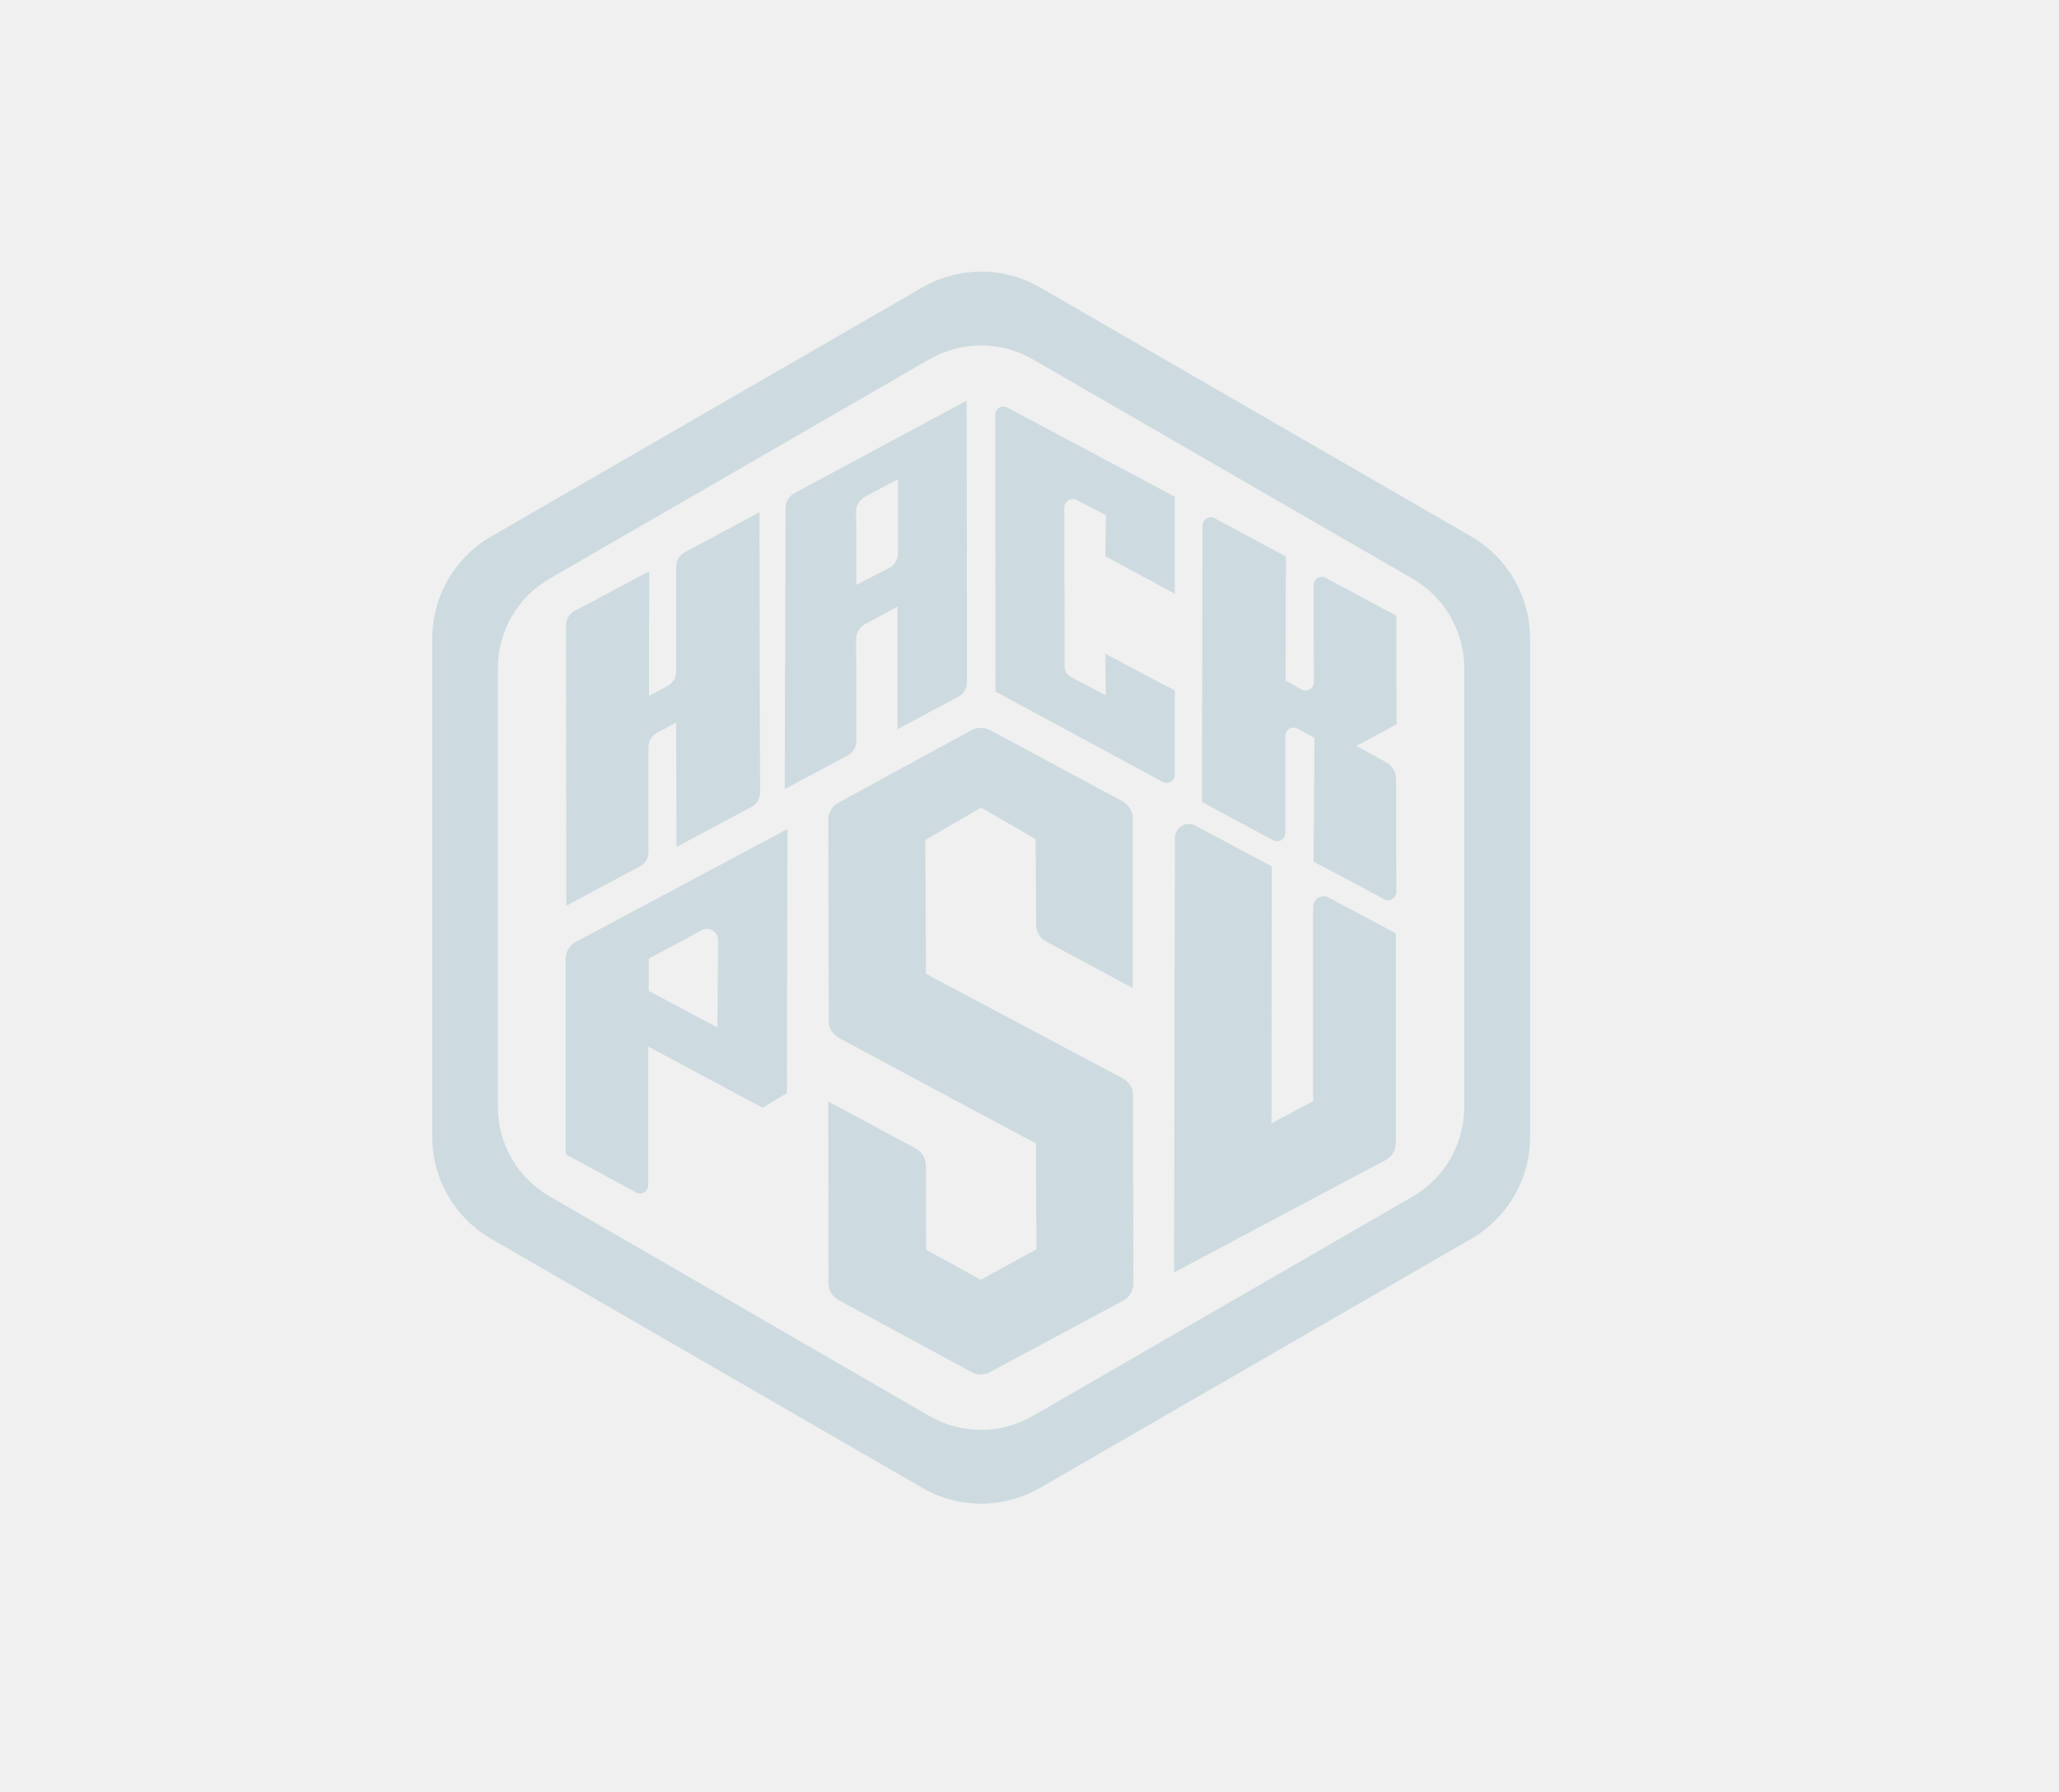
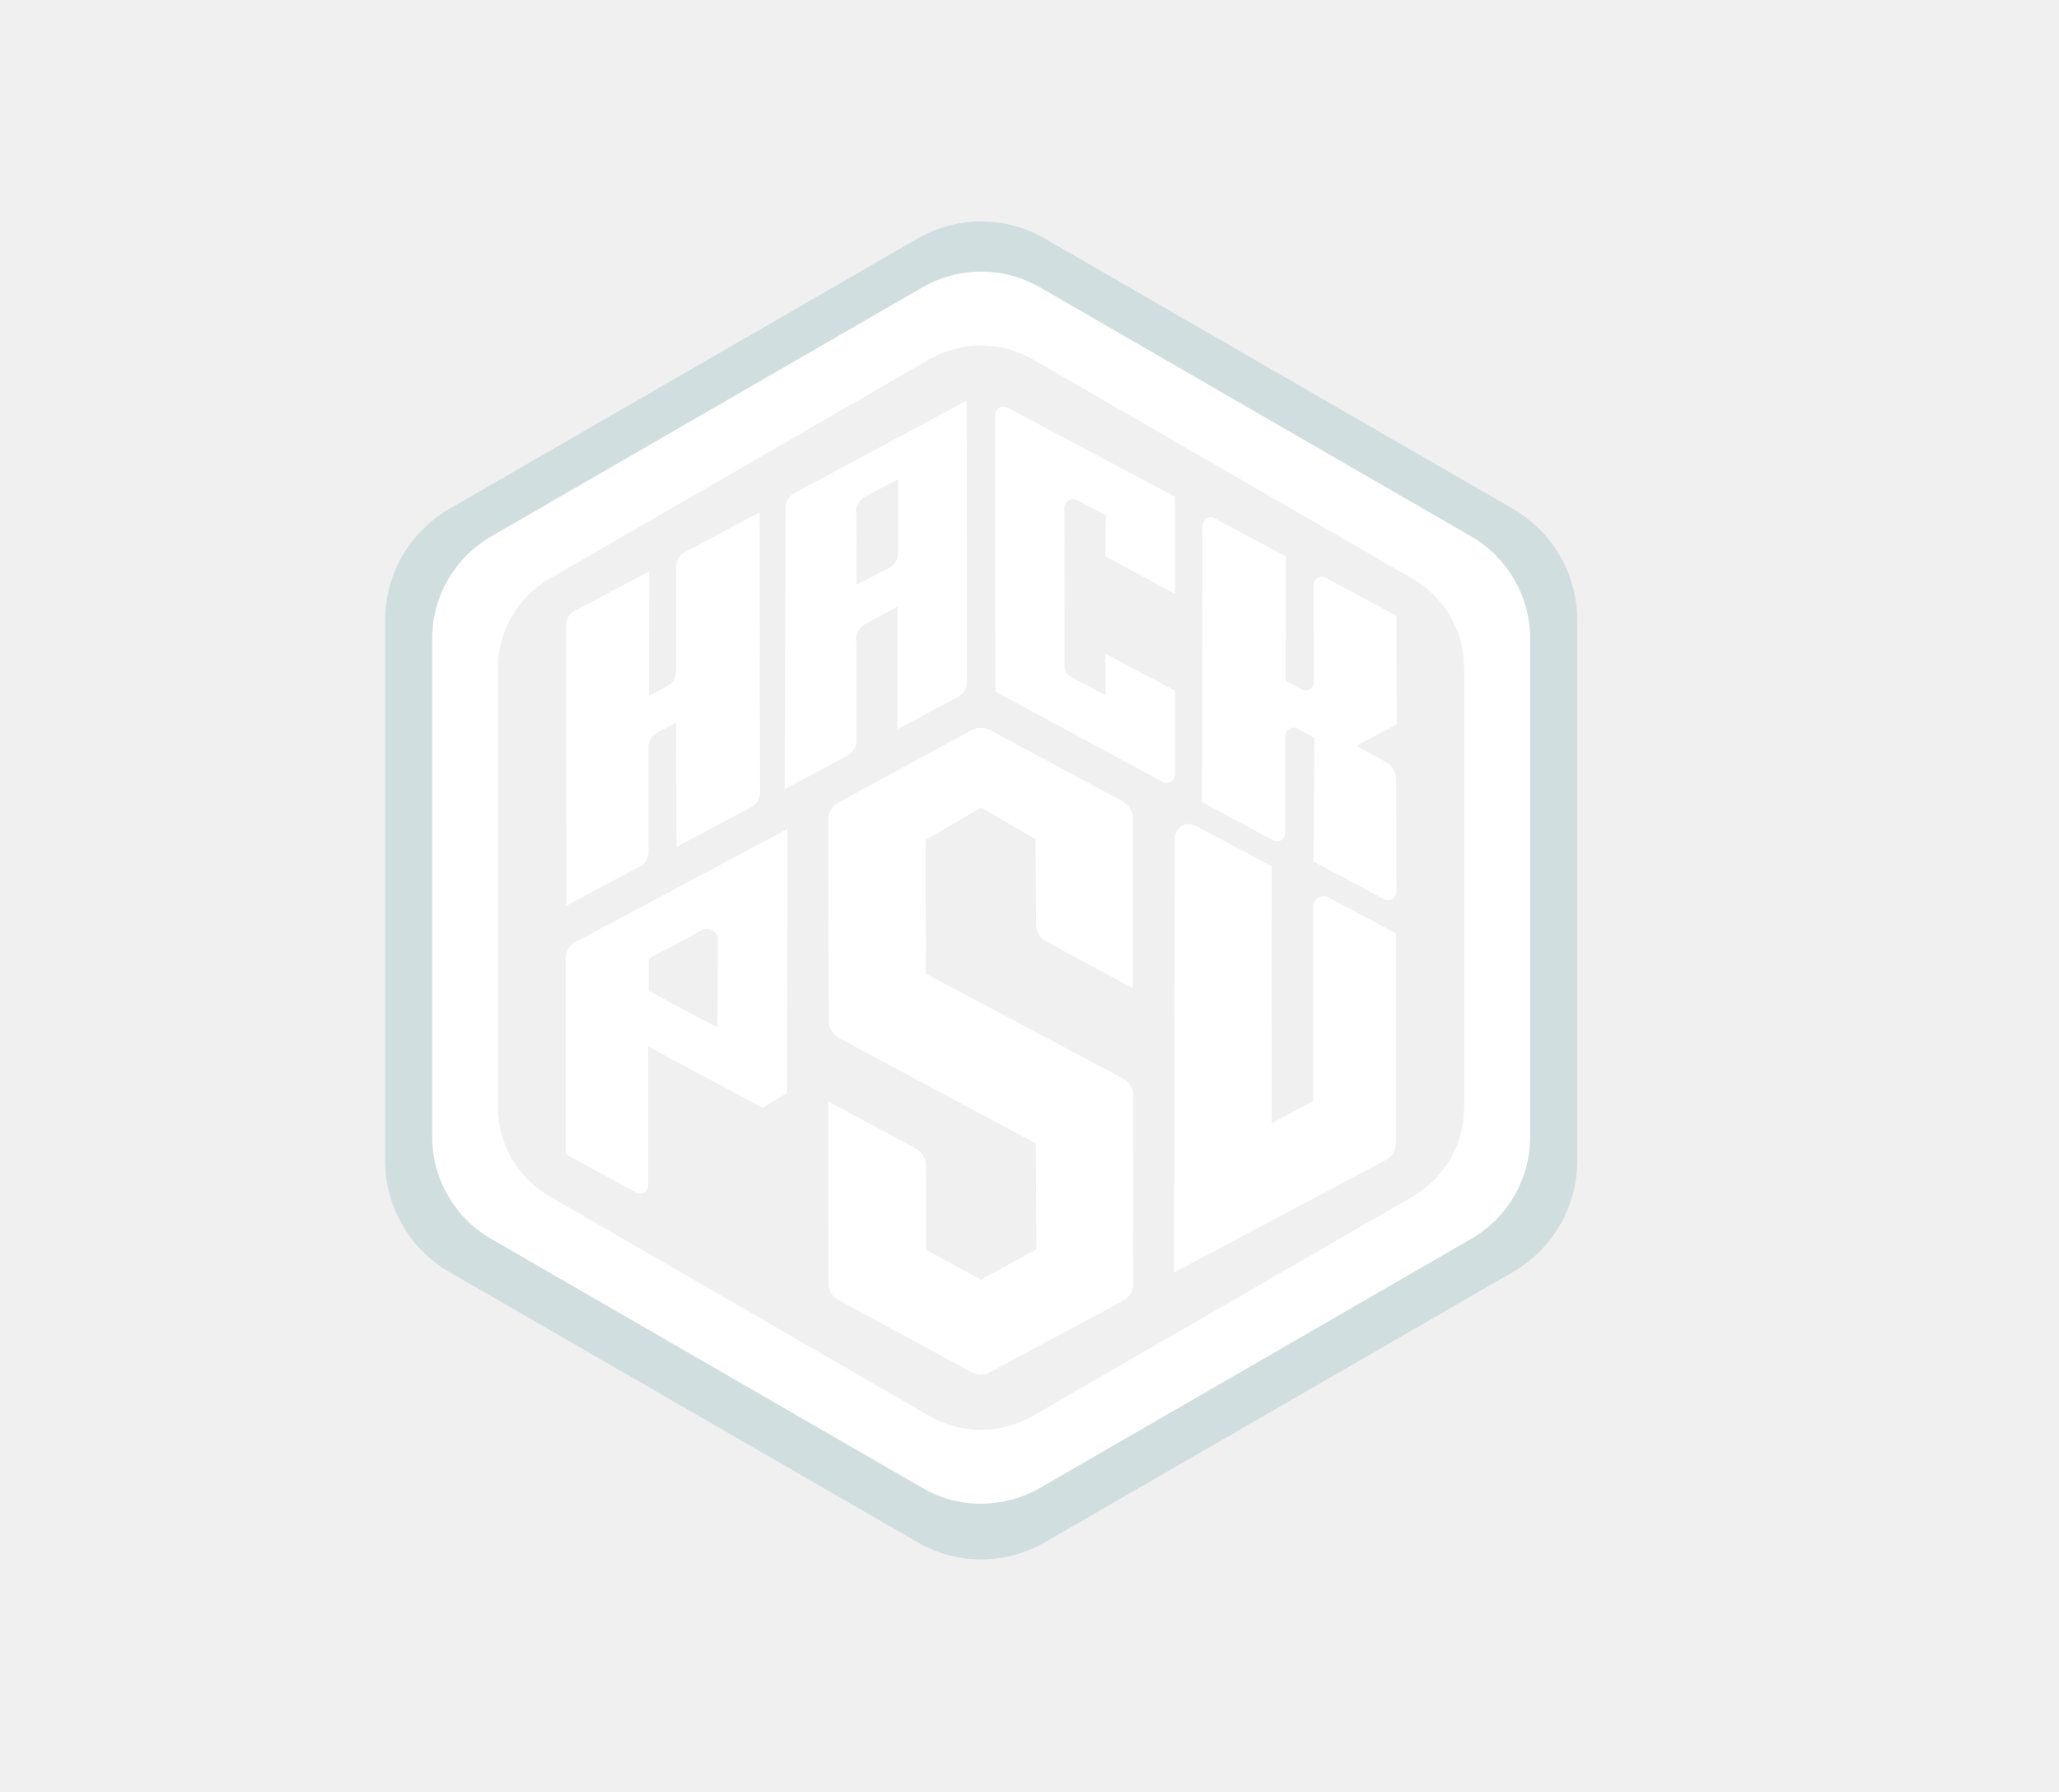
<svg xmlns="http://www.w3.org/2000/svg" version="1.1" id="Layer_1" x="0px" y="0px" viewBox="0 0 743.6 647.2" style="enable-background:new 0 0 743.6 647.2;" xml:space="preserve">
  <style type="text/css">
- 	.st0{fill:#FFFFFF;}
- 	.st1{opacity:0.2;}
- 	.st2{fill:#074A66;}
+ 	.st0{fill:#D1DEDF;}
+ 	.st1{fill:#FFFFFF;}
</style>
+   <path class="st0" d="M546.6,183.9L377.4,86.2c-14.2-8.3-31.8-8.3-46.1,0l-169.2,97.7c-14.2,8.3-23,23.5-23,40v195.4  c0,16.5,8.8,31.7,23,40L331.3,557c14.2,8.3,31.8,8.3,46.1,0l169.2-97.7c14.2-8.3,23-23.5,23-40V223.9  C569.6,207.5,560.8,192.2,546.6,183.9z M543.8,407.6c0,14.5-7.7,27.9-20.3,35.2l-148.9,86c-12.6,7.3-28,7.3-40.6,0l-148.9-86.1  c-12.6-7.3-20.3-20.6-20.3-35.2V235.6c0-14.5,7.7-27.9,20.3-35.2l148.9-86c12.6-7.3,28-7.3,40.6,0l148.9,86  c12.6,7.3,20.3,20.6,20.3,35.2V407.6L543.8,407.6z" />
  <g>
-     <path class="st0" d="M405.5,389.5c-23.7-12.6-47.4-25.2-71.1-37.8c-0.1-16.1-0.1-32.2-0.2-48.3c6.7-3.9,13.4-7.8,20.1-11.7   c8.7,5,11,6.3,19.7,11.4l0.2,30.9c0,2.6,1.4,4.9,3.7,6.1c10.4,5.6,20.8,11.2,31.2,16.8c0-20.4,0-40.9,0-61.3c0-2.6-1.4-4.9-3.7-6.2   l-47.8-25.7c-2.1-1.1-4.6-1.1-6.7,0c-16,8.7-32.1,17.4-48.1,26.2c-2.3,1.2-3.7,3.6-3.7,6.2l0.2,72.7c0,2.6,1.4,4.9,3.7,6.1   c25.8,13.9,71.1,38.1,71.1,38.1l0.2,38.2l-20.1,11l-19.7-10.8l-0.1-30.4c0-2.6-1.4-4.9-3.7-6.2l-31.6-17c0,0,0,41.5,0.1,65.7   c0,2.6,1.4,4.9,3.7,6.1c16,8.7,32,17.3,48,26c2.1,1.1,4.6,1.1,6.6,0c16-8.6,32.1-17.2,48.1-25.8c2.3-1.2,3.7-3.6,3.7-6.2   c0-22.7-0.1-45.4-0.1-68.1C409.2,393,407.8,390.7,405.5,389.5z" />
-     <path class="st0" d="M204.3,346.3c0,23.5,0,47.1,0,70.6c8.5,4.6,16.9,9.2,25.4,13.8c2,1.1,4.4-0.4,4.4-2.6c0-16.7,0-33.4,0-50.1   c13.8,7.4,27.5,14.7,41.3,22.1c3.9-2.3,5-3,8.8-5.3c0.1-31.8,0.1-63.6,0.2-95.4c-25.5,13.6-51,27.2-76.5,40.8   C205.7,341.4,204.3,343.8,204.3,346.3z M253.4,336c2.7-1.4,5.9,0.5,5.9,3.5c-0.1,10.5-0.1,21.1-0.2,31.6   c-8.3-4.4-16.5-8.8-24.8-13.2c0-5.3,0-6.4,0-11.7C240.7,342.9,247,339.5,253.4,336z" />
-     <path class="st0" d="M231,313c2-1,3.2-3.1,3.2-5.3c0-12.6,0-25.2,0-37.8c0-2.2,1.2-4.2,3.2-5.3l6.8-3.6l0.1,44.9   c9-4.8,18-9.6,27-14.4c2-1,3.2-3.1,3.2-5.3c-0.1-33.7-0.2-67.5-0.2-101.2c-9,4.8-17.9,9.6-26.9,14.4c-2,1-3.2,3.1-3.2,5.3   c0,12.6,0,25.2,0,37.8c0,2.2-1.2,4.3-3.2,5.3l-6.6,3.5c0-15,0-30,0.1-45c-9,4.8-17.9,9.5-26.9,14.3c-2,1-3.2,3.1-3.2,5.3l0.1,101.3   C213.2,322.4,222.1,317.7,231,313z" />
-     <path class="st0" d="M309.3,267.6c0-12.3,0-24.5-0.1-36.8c0-2.2,1.2-4.2,3.1-5.3c3.9-2.1,7.9-4.3,11.8-6.4c0,14.8,0,29.5,0,44.3   c7.3-3.9,14.6-7.8,21.9-11.7c2-1,3.2-3.1,3.2-5.3c0-33.9,0-67.8-0.1-101.7l-62.2,33.4c-1.9,1-3.2,3.1-3.2,5.3   c-0.1,33.9-0.2,67.7-0.3,101.6c7.5-4,15-8,22.5-12C308.1,271.8,309.3,269.8,309.3,267.6z M312.4,179.4c4-2.1,7.9-4.2,11.9-6.3v26.8   c0,2.2-1.3,4.3-3.3,5.3c-3.9,2-7.8,4-11.7,6c0-8.9,0-17.7-0.1-26.6C309.2,182.5,310.5,180.5,312.4,179.4z" />
-     <path class="st0" d="M504.3,222.4c-8.5-4.6-17-9.1-25.5-13.7c-2-1.1-4.4,0.4-4.4,2.7c0,11.7,0.1,23.4,0.1,35c0,2.3-2.5,3.7-4.5,2.6   l-5.7-3.2l0.1-44.8c-8.6-4.6-17.1-9.2-25.7-13.8c-2-1.1-4.4,0.4-4.4,2.6c-0.1,33.3-0.2,66.6-0.2,99.9c8.6,4.6,17.1,9.2,25.7,13.8   c2,1.1,4.4-0.4,4.4-2.6v-35.1c0-2.3,2.4-3.7,4.4-2.6s4.1,2.2,6.1,3.3l-0.3,44.7c8.5,4.5,17,9,25.5,13.6c2,1.1,4.4-0.4,4.4-2.7   l-0.1-40.7c0-2.5-1.4-4.9-3.6-6.1l-10.7-5.9l14.5-7.8C504.3,244,504.3,240.3,504.3,222.4z" />
-     <path class="st0" d="M424.3,249.4c-8.4-4.4-16.7-8.8-25.1-13.3c0,5,0.1,10,0.1,15c-4.2-2.2-8.5-4.5-12.7-6.7   c-1.3-0.7-2.1-2.1-2.1-3.5l-0.1-57.6c0-2.2,2.4-3.7,4.4-2.7c3.5,1.8,7.1,3.6,10.6,5.5c-0.1,4.9-0.2,9.8-0.2,14.8l25.1,13.6v-35.1   c-20.2-10.7-40.3-21.5-60.5-32.2c-2-1.1-4.4,0.4-4.4,2.7c0,33.3,0.1,66.6,0.1,99.9c20.1,10.9,40.3,21.7,60.4,32.6   c2,1.1,4.4-0.4,4.4-2.6C424.3,269.6,424.3,259.5,424.3,249.4z" />
-     <path class="st0" d="M474.2,327.7c0,23.3,0,46.7,0,70c-5,2.7-10,5.3-15,8l0.1-92.8l-27.6-14.7c-3.3-1.8-7.3,0.6-7.4,4.4   c-0.1,52.3-0.2,104.7-0.3,157c25.5-13.5,50.9-27.1,76.4-40.6c2.3-1.2,3.7-3.6,3.7-6.2c0-25.2,0-50.5,0-75.7   c-8.1-4.3-16.1-8.6-24.2-12.9C477.5,322.7,474.2,324.6,474.2,327.7z" />
-     <path class="st0" d="M531.4,193.8l-155.8-90c-13.1-7.6-29.3-7.6-42.5,0l-155.8,90c-13.1,7.6-21.2,21.6-21.2,36.8v180   c0,15.2,8.1,29.2,21.2,36.8l155.8,90c13.1,7.6,29.3,7.6,42.5,0l155.8-90c13.1-7.6,21.2-21.6,21.2-36.8v-180   C552.6,215.5,544.5,201.4,531.4,193.8z M528.8,399.8c0,13.4-7.1,25.7-18.7,32.4L373,511.4c-11.6,6.7-25.8,6.7-37.4,0l-137.1-79.3   c-11.6-6.7-18.7-19-18.7-32.4V241.4c0-13.4,7.1-25.7,18.7-32.4l137.1-79.2c11.6-6.7,25.8-6.7,37.4,0L510.1,209   c11.6,6.7,18.7,19,18.7,32.4V399.8L528.8,399.8z" />
+     <path class="st1" d="M405.5,389.5c-23.7-12.6-47.4-25.2-71.1-37.8c-0.1-16.1-0.1-32.2-0.2-48.3c6.7-3.9,13.4-7.8,20.1-11.7   c8.7,5,11,6.3,19.7,11.4l0.2,30.9c0,2.6,1.4,4.9,3.7,6.1c10.4,5.6,20.8,11.2,31.2,16.8c0-20.4,0-40.9,0-61.3c0-2.6-1.4-4.9-3.7-6.2   l-47.8-25.7c-2.1-1.1-4.6-1.1-6.7,0c-16,8.7-32.1,17.4-48.1,26.2c-2.3,1.2-3.7,3.6-3.7,6.2l0.2,72.7c0,2.6,1.4,4.9,3.7,6.1   c25.8,13.9,71.1,38.1,71.1,38.1l0.2,38.2l-20.1,11l-19.7-10.8l-0.1-30.4c0-2.6-1.4-4.9-3.7-6.2l-31.6-17c0,0,0,41.5,0.1,65.7   c0,2.6,1.4,4.9,3.7,6.1c16,8.7,32,17.3,48,26c2.1,1.1,4.6,1.1,6.6,0c16-8.6,32.1-17.2,48.1-25.8c2.3-1.2,3.7-3.6,3.7-6.2   c0-22.7-0.1-45.4-0.1-68.1C409.2,393,407.8,390.7,405.5,389.5z" />
+     <path class="st1" d="M204.3,346.3c0,23.5,0,47.1,0,70.6c8.5,4.6,16.9,9.2,25.4,13.8c2,1.1,4.4-0.4,4.4-2.6c0-16.7,0-33.4,0-50.1   c13.8,7.4,27.5,14.7,41.3,22.1c3.9-2.3,5-3,8.8-5.3c0.1-31.8,0.1-63.6,0.2-95.4c-25.5,13.6-51,27.2-76.5,40.8   C205.7,341.4,204.3,343.8,204.3,346.3z M253.4,336c2.7-1.4,5.9,0.5,5.9,3.5c-0.1,10.5-0.1,21.1-0.2,31.6   c-8.3-4.4-16.5-8.8-24.8-13.2c0-5.3,0-6.4,0-11.7C240.7,342.9,247,339.5,253.4,336z" />
+     <path class="st1" d="M231,313c2-1,3.2-3.1,3.2-5.3c0-12.6,0-25.2,0-37.8c0-2.2,1.2-4.2,3.2-5.3l6.8-3.6l0.1,44.9   c9-4.8,18-9.6,27-14.4c2-1,3.2-3.1,3.2-5.3c-0.1-33.7-0.2-67.5-0.2-101.2c-9,4.8-17.9,9.6-26.9,14.4c-2,1-3.2,3.1-3.2,5.3   c0,12.6,0,25.2,0,37.8c0,2.2-1.2,4.3-3.2,5.3l-6.6,3.5c0-15,0-30,0.1-45c-9,4.8-17.9,9.5-26.9,14.3c-2,1-3.2,3.1-3.2,5.3l0.1,101.3   C213.2,322.4,222.1,317.7,231,313z" />
+     <path class="st1" d="M309.3,267.6c0-12.3,0-24.5-0.1-36.8c0-2.2,1.2-4.2,3.1-5.3c3.9-2.1,7.9-4.3,11.8-6.4c0,14.8,0,29.5,0,44.3   c7.3-3.9,14.6-7.8,21.9-11.7c2-1,3.2-3.1,3.2-5.3c0-33.9,0-67.8-0.1-101.7l-62.2,33.4c-1.9,1-3.2,3.1-3.2,5.3   c-0.1,33.9-0.2,67.7-0.3,101.6c7.5-4,15-8,22.5-12C308.1,271.8,309.3,269.8,309.3,267.6z M312.4,179.4c4-2.1,7.9-4.2,11.9-6.3v26.8   c0,2.2-1.3,4.3-3.3,5.3c-3.9,2-7.8,4-11.7,6c0-8.9,0-17.7-0.1-26.6C309.2,182.5,310.5,180.5,312.4,179.4z" />
+     <path class="st1" d="M504.3,222.4c-8.5-4.6-17-9.1-25.5-13.7c-2-1.1-4.4,0.4-4.4,2.7c0,11.7,0.1,23.4,0.1,35c0,2.3-2.5,3.7-4.5,2.6   l-5.7-3.2l0.1-44.8c-8.6-4.6-17.1-9.2-25.7-13.8c-2-1.1-4.4,0.4-4.4,2.6c-0.1,33.3-0.2,66.6-0.2,99.9c8.6,4.6,17.1,9.2,25.7,13.8   c2,1.1,4.4-0.4,4.4-2.6v-35.1c0-2.3,2.4-3.7,4.4-2.6s4.1,2.2,6.1,3.3l-0.3,44.7c8.5,4.5,17,9,25.5,13.6c2,1.1,4.4-0.4,4.4-2.7   l-0.1-40.7c0-2.5-1.4-4.9-3.6-6.1l-10.7-5.9l14.5-7.8C504.3,244,504.3,240.3,504.3,222.4z" />
+     <path class="st1" d="M424.3,249.4c-8.4-4.4-16.7-8.8-25.1-13.3c0,5,0.1,10,0.1,15c-4.2-2.2-8.5-4.5-12.7-6.7   c-1.3-0.7-2.1-2.1-2.1-3.5l-0.1-57.6c0-2.2,2.4-3.7,4.4-2.7c3.5,1.8,7.1,3.6,10.6,5.5c-0.1,4.9-0.2,9.8-0.2,14.8l25.1,13.6v-35.1   c-20.2-10.7-40.3-21.5-60.5-32.2c-2-1.1-4.4,0.4-4.4,2.7c0,33.3,0.1,66.6,0.1,99.9c20.1,10.9,40.3,21.7,60.4,32.6   c2,1.1,4.4-0.4,4.4-2.6C424.3,269.6,424.3,259.5,424.3,249.4z" />
+     <path class="st1" d="M474.2,327.7c0,23.3,0,46.7,0,70c-5,2.7-10,5.3-15,8l0.1-92.8l-27.6-14.7c-3.3-1.8-7.3,0.6-7.4,4.4   c-0.1,52.3-0.2,104.7-0.3,157c25.5-13.5,50.9-27.1,76.4-40.6c2.3-1.2,3.7-3.6,3.7-6.2c0-25.2,0-50.5,0-75.7   c-8.1-4.3-16.1-8.6-24.2-12.9C477.5,322.7,474.2,324.6,474.2,327.7z" />
+     <path class="st1" d="M531.4,193.8l-155.8-90c-13.1-7.6-29.3-7.6-42.5,0l-155.8,90c-13.1,7.6-21.2,21.6-21.2,36.8v180   c0,15.2,8.1,29.2,21.2,36.8l155.8,90c13.1,7.6,29.3,7.6,42.5,0l155.8-90c13.1-7.6,21.2-21.6,21.2-36.8v-180   C552.6,215.5,544.5,201.4,531.4,193.8z M528.8,399.8c0,13.4-7.1,25.7-18.7,32.4L373,511.4c-11.6,6.7-25.8,6.7-37.4,0l-137.1-79.3   c-11.6-6.7-18.7-19-18.7-32.4V241.4c0-13.4,7.1-25.7,18.7-32.4l137.1-79.2c11.6-6.7,25.8-6.7,37.4,0L510.1,209   c11.6,6.7,18.7,19,18.7,32.4V399.8L528.8,399.8z" />
  </g>
  <g id="Layer_2">
</g>
-   <g class="st1">
-     <path class="st2" d="M405.5,389.5c-23.7-12.6-47.4-25.2-71.1-37.8c-0.1-16.1-0.1-32.2-0.2-48.3c6.7-3.9,13.4-7.8,20.1-11.7   c8.7,5,11,6.3,19.7,11.4l0.2,30.9c0,2.6,1.4,4.9,3.7,6.1c10.4,5.6,20.8,11.2,31.2,16.8c0-20.4,0-40.9,0-61.3c0-2.6-1.4-4.9-3.7-6.2   l-47.8-25.7c-2.1-1.1-4.6-1.1-6.7,0c-16,8.7-32.1,17.4-48.1,26.2c-2.3,1.2-3.7,3.6-3.7,6.2l0.2,72.7c0,2.6,1.4,4.9,3.7,6.1   c25.8,13.9,71.1,38.1,71.1,38.1l0.2,38.2l-20.1,11l-19.7-10.8l-0.1-30.4c0-2.6-1.4-4.9-3.7-6.2l-31.6-17c0,0,0,41.5,0.1,65.7   c0,2.6,1.4,4.9,3.7,6.1c16,8.7,32,17.3,48,26c2.1,1.1,4.6,1.1,6.6,0c16-8.6,32.1-17.2,48.1-25.8c2.3-1.2,3.7-3.6,3.7-6.2   c0-22.7-0.1-45.4-0.1-68.1C409.2,393,407.8,390.7,405.5,389.5z" />
-     <path class="st2" d="M204.3,346.3c0,23.5,0,47.1,0,70.6c8.5,4.6,16.9,9.2,25.4,13.8c2,1.1,4.4-0.4,4.4-2.6c0-16.7,0-33.4,0-50.1   c13.8,7.4,27.5,14.7,41.3,22.1c3.9-2.3,5-3,8.8-5.3c0.1-31.8,0.1-63.6,0.2-95.4c-25.5,13.6-51,27.2-76.5,40.8   C205.7,341.4,204.3,343.8,204.3,346.3z M253.4,336c2.7-1.4,5.9,0.5,5.9,3.5c-0.1,10.5-0.1,21.1-0.2,31.6   c-8.3-4.4-16.5-8.8-24.8-13.2c0-5.3,0-6.4,0-11.7C240.7,342.9,247,339.5,253.4,336z" />
-     <path class="st2" d="M231,313c2-1,3.2-3.1,3.2-5.3c0-12.6,0-25.2,0-37.8c0-2.2,1.2-4.2,3.2-5.3l6.8-3.6l0.1,44.9   c9-4.8,18-9.6,27-14.4c2-1,3.2-3.1,3.2-5.3c-0.1-33.7-0.2-67.5-0.2-101.2c-9,4.8-17.9,9.6-26.9,14.4c-2,1-3.2,3.1-3.2,5.3   c0,12.6,0,25.2,0,37.8c0,2.2-1.2,4.3-3.2,5.3l-6.6,3.5c0-15,0-30,0.1-45c-9,4.8-17.9,9.5-26.9,14.3c-2,1-3.2,3.1-3.2,5.3l0.1,101.3   C213.2,322.4,222.1,317.7,231,313z" />
-     <path class="st2" d="M309.3,267.6c0-12.3,0-24.5-0.1-36.8c0-2.2,1.2-4.2,3.1-5.3c3.9-2.1,7.9-4.3,11.8-6.4c0,14.8,0,29.5,0,44.3   c7.3-3.9,14.6-7.8,21.9-11.7c2-1,3.2-3.1,3.2-5.3c0-33.9,0-67.8-0.1-101.7l-62.2,33.4c-1.9,1-3.2,3.1-3.2,5.3   c-0.1,33.9-0.2,67.7-0.3,101.6c7.5-4,15-8,22.5-12C308.1,271.8,309.3,269.8,309.3,267.6z M312.4,179.4c4-2.1,7.9-4.2,11.9-6.3v26.8   c0,2.2-1.3,4.3-3.3,5.3c-3.9,2-7.8,4-11.7,6c0-8.9,0-17.7-0.1-26.6C309.2,182.5,310.5,180.5,312.4,179.4z" />
-     <path class="st2" d="M504.3,222.4c-8.5-4.6-17-9.1-25.5-13.7c-2-1.1-4.4,0.4-4.4,2.7c0,11.7,0.1,23.4,0.1,35c0,2.3-2.5,3.7-4.5,2.6   l-5.7-3.2l0.1-44.8c-8.6-4.6-17.1-9.2-25.7-13.8c-2-1.1-4.4,0.4-4.4,2.6c-0.1,33.3-0.2,66.6-0.2,99.9c8.6,4.6,17.1,9.2,25.7,13.8   c2,1.1,4.4-0.4,4.4-2.6v-35.1c0-2.3,2.4-3.7,4.4-2.6s4.1,2.2,6.1,3.3l-0.3,44.7c8.5,4.5,17,9,25.5,13.6c2,1.1,4.4-0.4,4.4-2.7   l-0.1-40.7c0-2.5-1.4-4.9-3.6-6.1l-10.7-5.9l14.5-7.8C504.3,244,504.3,240.3,504.3,222.4z" />
-     <path class="st2" d="M424.3,249.4c-8.4-4.4-16.7-8.8-25.1-13.3c0,5,0.1,10,0.1,15c-4.2-2.2-8.5-4.5-12.7-6.7   c-1.3-0.7-2.1-2.1-2.1-3.5l-0.1-57.6c0-2.2,2.4-3.7,4.4-2.7c3.5,1.8,7.1,3.6,10.6,5.5c-0.1,4.9-0.2,9.8-0.2,14.8l25.1,13.6v-35.1   c-20.2-10.7-40.3-21.5-60.5-32.2c-2-1.1-4.4,0.4-4.4,2.7c0,33.3,0.1,66.6,0.1,99.9c20.1,10.9,40.3,21.7,60.4,32.6   c2,1.1,4.4-0.4,4.4-2.6C424.3,269.6,424.3,259.5,424.3,249.4z" />
-     <path class="st2" d="M474.2,327.7c0,23.3,0,46.7,0,70c-5,2.7-10,5.3-15,8l0.1-92.8l-27.6-14.7c-3.3-1.8-7.3,0.6-7.4,4.4   c-0.1,52.3-0.2,104.7-0.3,157c25.5-13.5,50.9-27.1,76.4-40.6c2.3-1.2,3.7-3.6,3.7-6.2c0-25.2,0-50.5,0-75.7   c-8.1-4.3-16.1-8.6-24.2-12.9C477.5,322.7,474.2,324.6,474.2,327.7z" />
-     <path class="st2" d="M531.4,193.8l-155.8-90c-13.1-7.6-29.3-7.6-42.5,0l-155.8,90c-13.1,7.6-21.2,21.6-21.2,36.8v180   c0,15.2,8.1,29.2,21.2,36.8l155.8,90c13.1,7.6,29.3,7.6,42.5,0l155.8-90c13.1-7.6,21.2-21.6,21.2-36.8v-180   C552.6,215.5,544.5,201.4,531.4,193.8z M528.8,399.8c0,13.4-7.1,25.7-18.7,32.4L373,511.4c-11.6,6.7-25.8,6.7-37.4,0l-137.1-79.3   c-11.6-6.7-18.7-19-18.7-32.4V241.4c0-13.4,7.1-25.7,18.7-32.4l137.1-79.2c11.6-6.7,25.8-6.7,37.4,0L510.1,209   c11.6,6.7,18.7,19,18.7,32.4V399.8L528.8,399.8z" />
-   </g>
</svg>
